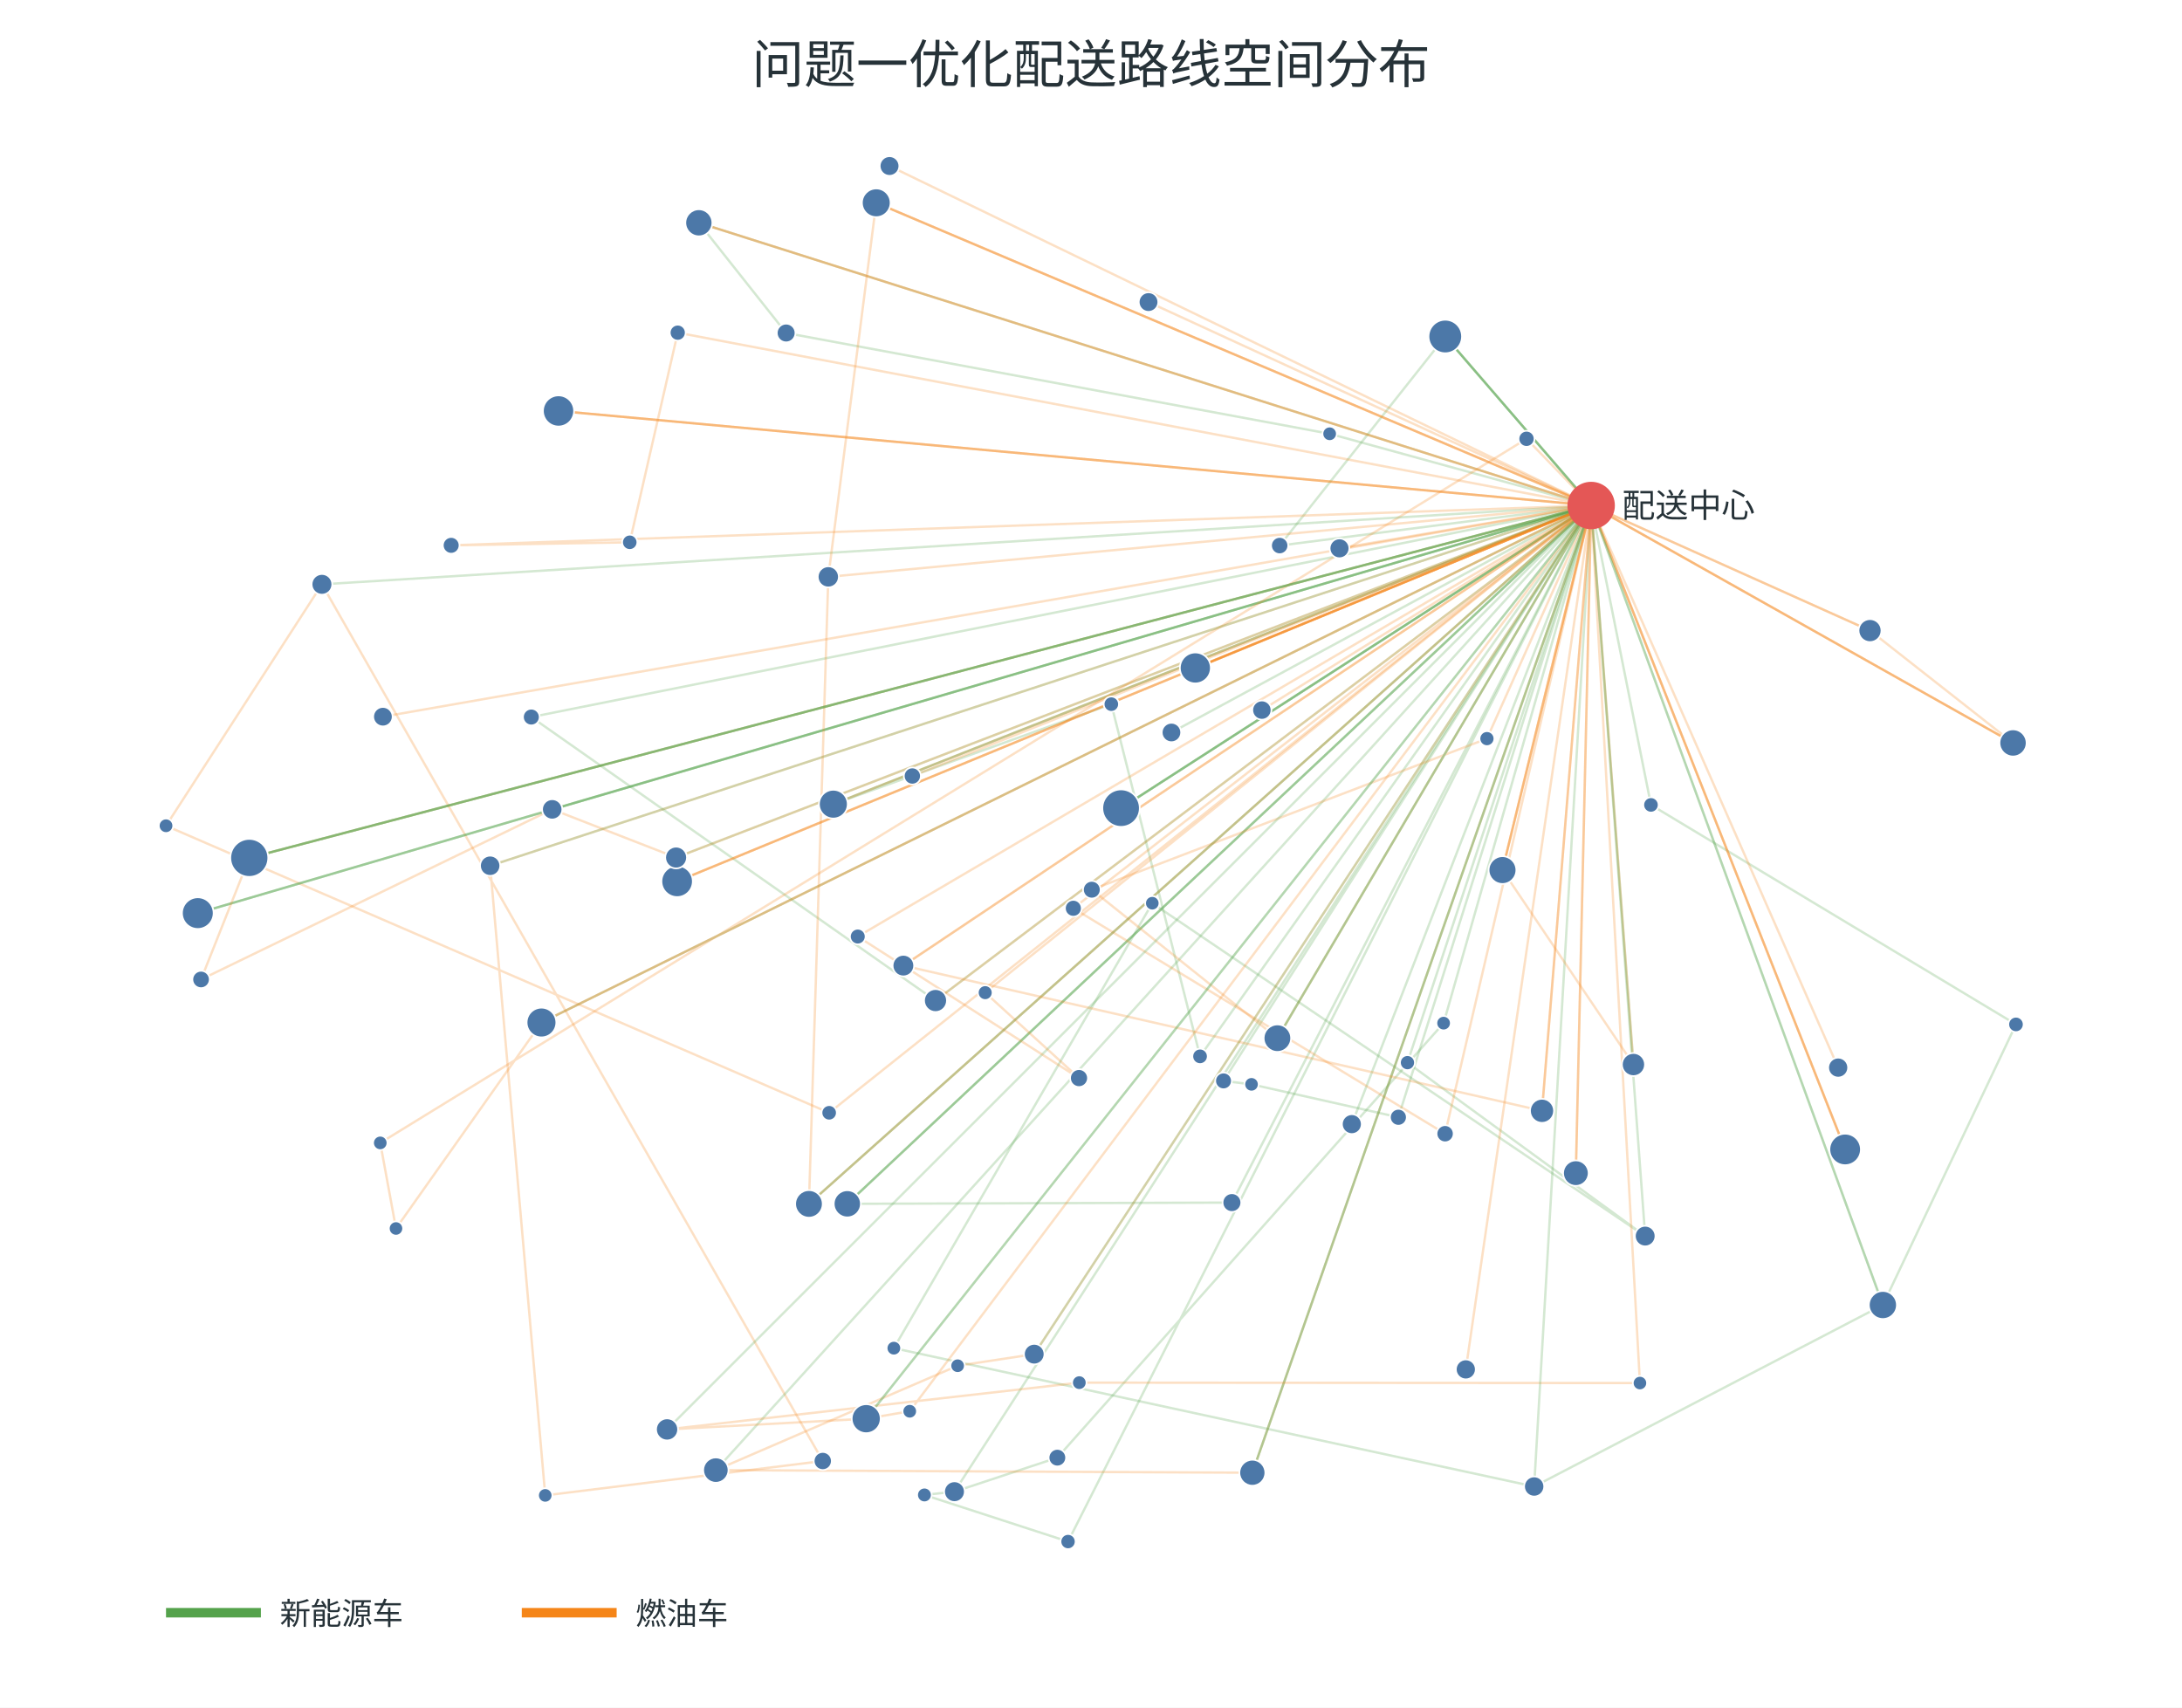
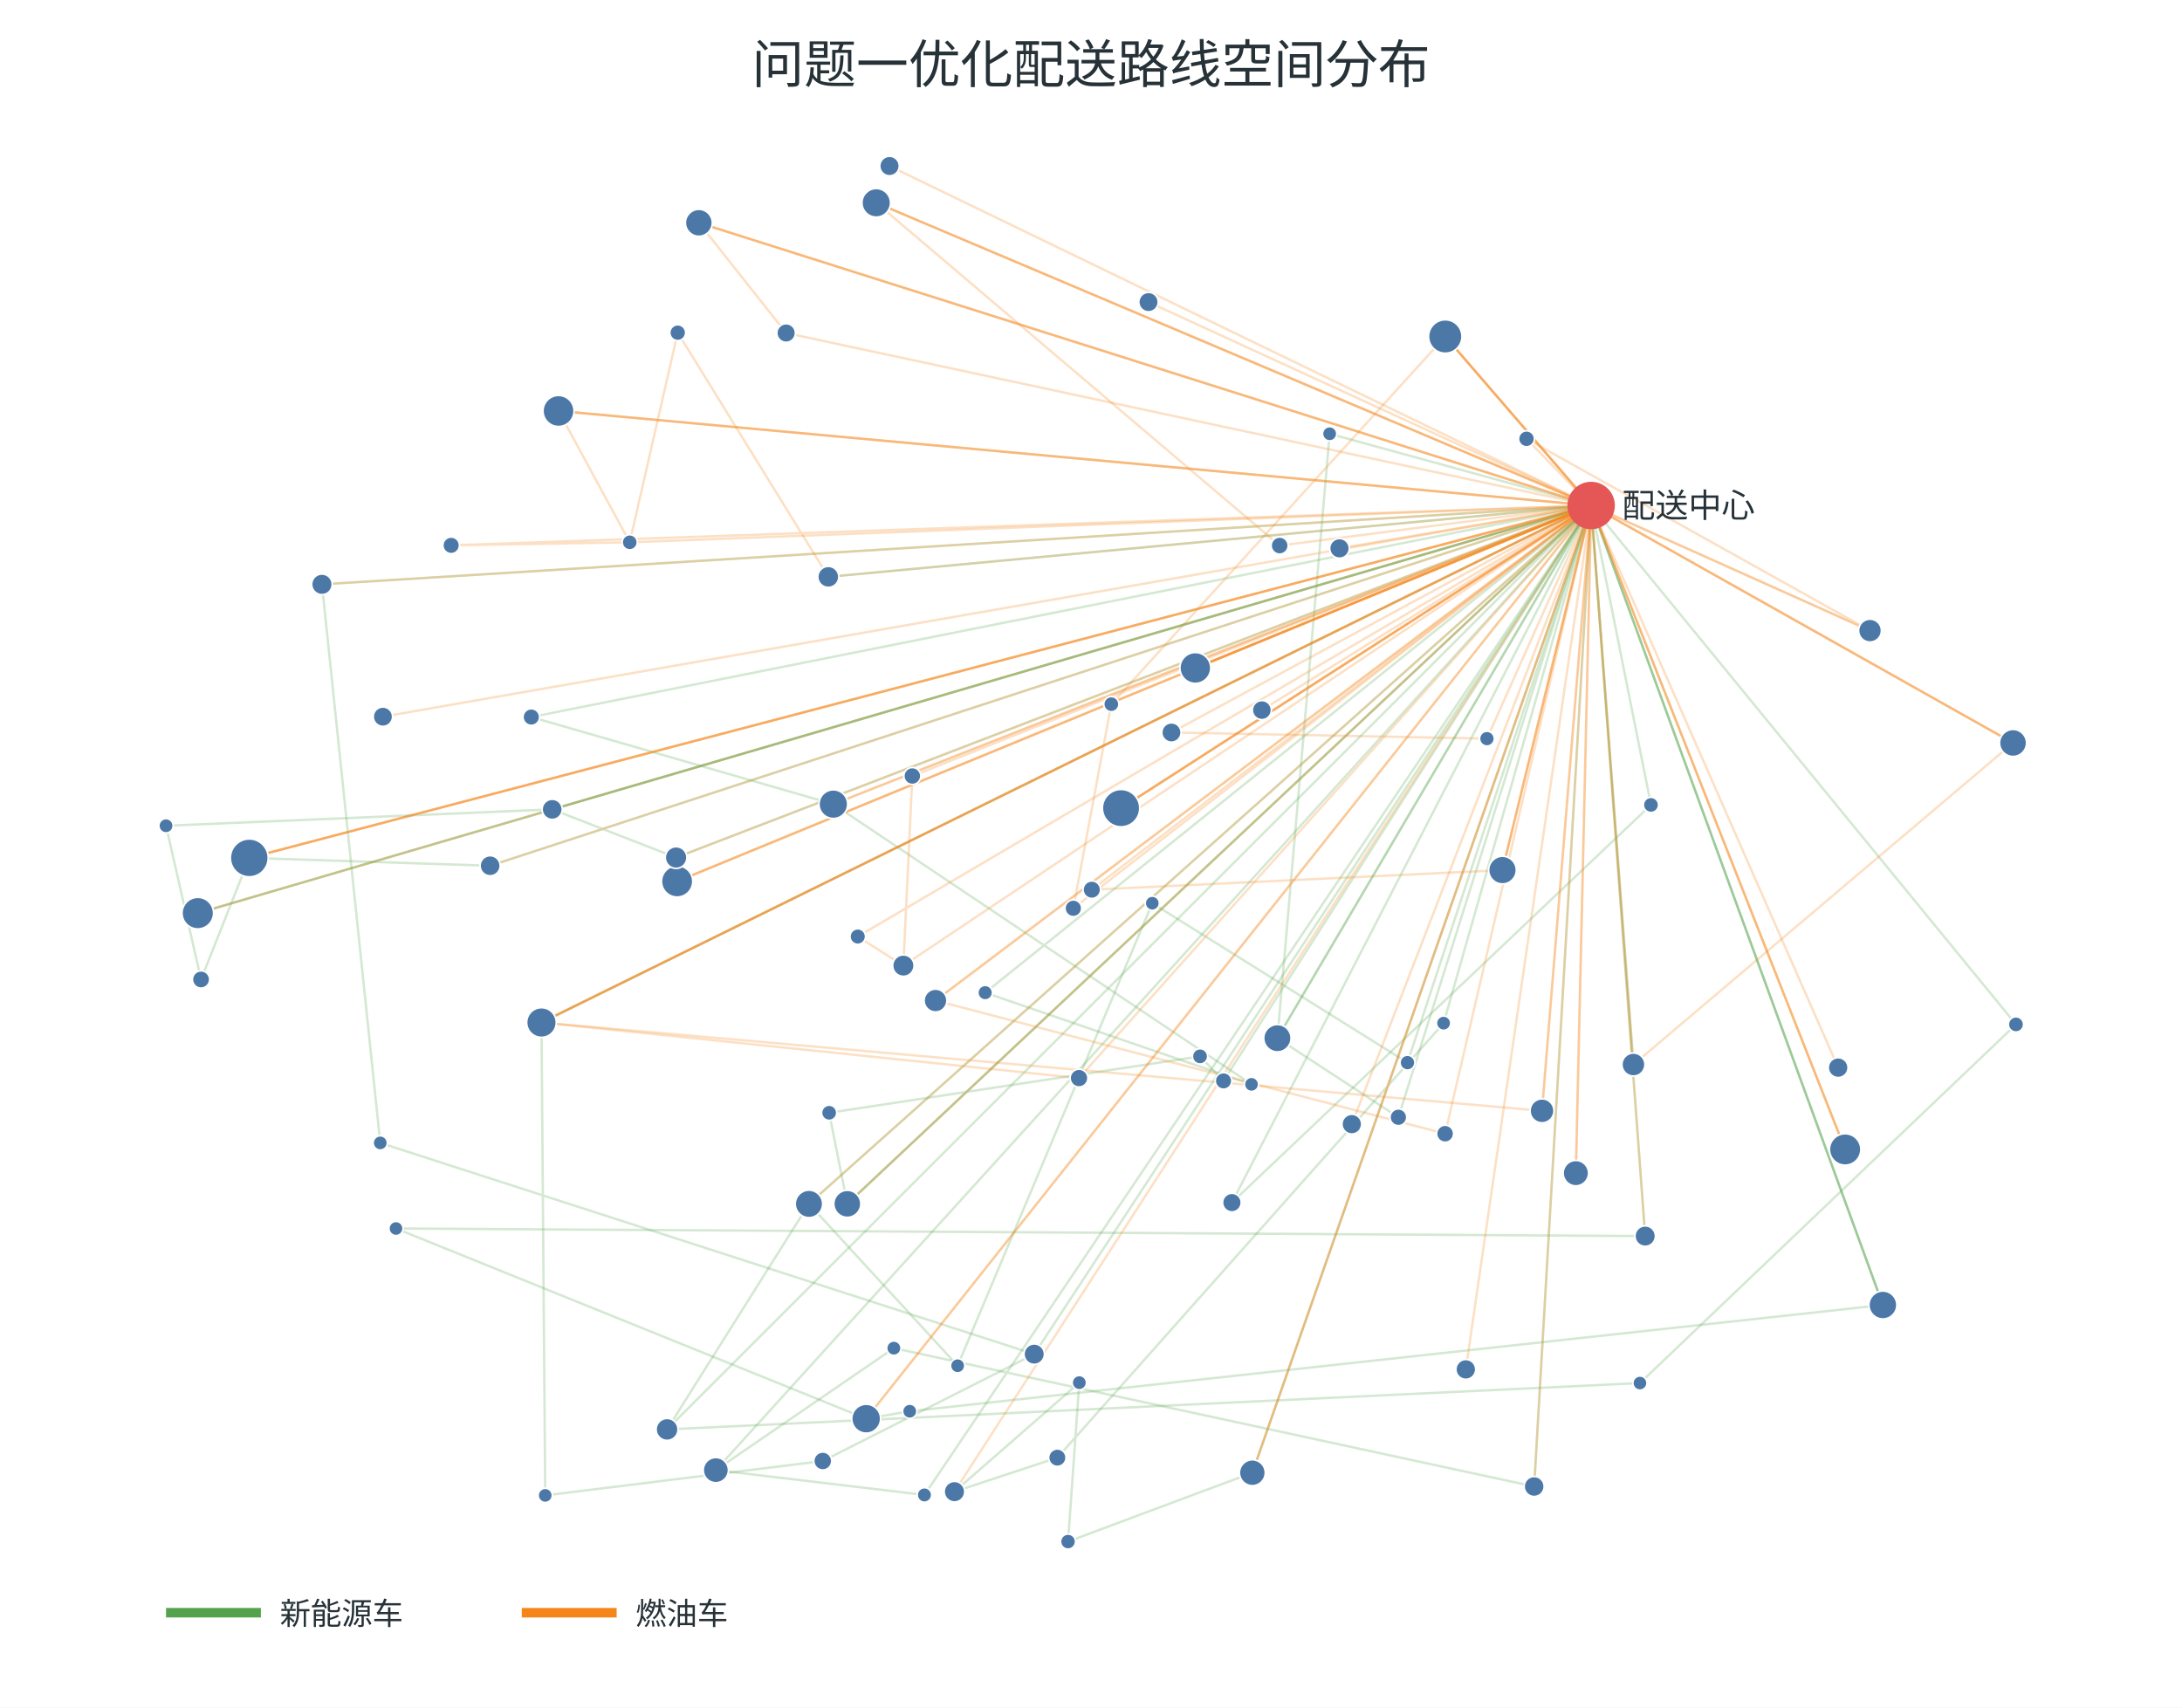
<svg xmlns="http://www.w3.org/2000/svg" width="920" height="720" viewBox="0 0 920 720">
  <rect width="100%" height="100%" fill="white" />
  <g font-family="Microsoft YaHei, SimHei, Arial, sans-serif" fill="#263238">
    <text x="460.0" y="35" text-anchor="middle" font-size="22" font-weight="500">问题一优化配送路线空间分布</text>
-     <polyline points="670.88,213.15 515.88,455.76 527.68,457.21 589.60,471.09 670.88,213.15" fill="none" stroke="#54A24B" stroke-width="1" opacity="0.25" />
-     <polyline points="670.88,213.15 569.97,473.99 670.88,213.15" fill="none" stroke="#54A24B" stroke-width="1" opacity="0.25" />
-     <polyline points="670.88,213.15 608.67,431.41 445.81,614.62 402.43,628.96 389.77,630.34 450.32,650.00 670.88,213.15" fill="none" stroke="#54A24B" stroke-width="1" opacity="0.25" />
-     <polyline points="670.88,213.15 696.10,339.39 850.00,431.94 793.88,550.25 646.85,626.78 376.88,568.45 485.84,380.84 693.66,521.19 593.43,448.06 670.88,213.15" fill="none" stroke="#54A24B" stroke-width="1" opacity="0.25" />
-     <polyline points="670.88,213.15 357.25,507.59 519.41,507.07 670.88,213.15" fill="none" stroke="#54A24B" stroke-width="1" opacity="0.25" />
-     <polyline points="670.88,213.15 505.98,445.41 468.57,296.91 351.36,339.07 670.88,213.15" fill="none" stroke="#54A24B" stroke-width="1" opacity="0.25" />
-     <polyline points="670.88,213.15 560.62,182.90 331.46,140.41 294.66,93.94 670.88,213.15" fill="none" stroke="#54A24B" stroke-width="1" opacity="0.25" />
+     <polyline points="670.88,213.15 850.00,431.94 691.45,583.16 281.26,602.71 341.08,507.62 403.77,575.86 485.84,380.84 593.43,448.06 670.88,213.15" fill="none" stroke="#54A24B" stroke-width="1" opacity="0.25" />
+     <polyline points="670.88,213.15 608.67,431.41 445.81,614.62 402.43,628.96 455.07,582.99 450.32,650.00 528.03,620.97 670.88,213.15" fill="none" stroke="#54A24B" stroke-width="1" opacity="0.25" />
+     <polyline points="670.88,213.15 224.02,302.34 351.36,339.07 527.68,457.21 415.39,418.55 670.88,213.15" fill="none" stroke="#54A24B" stroke-width="1" opacity="0.25" />
+     <polyline points="670.88,213.15 389.77,630.34 301.82,619.87 376.88,568.45 646.85,626.78 670.88,213.15" fill="none" stroke="#54A24B" stroke-width="1" opacity="0.25" />
+     <polyline points="670.88,213.15 301.82,619.87 670.88,213.15" fill="none" stroke="#54A24B" stroke-width="1" opacity="0.25" />
+     <polyline points="670.88,213.15 515.88,455.76 505.98,445.41 349.60,469.20 357.25,507.59 670.88,213.15" fill="none" stroke="#54A24B" stroke-width="1" opacity="0.25" />
+     <polyline points="670.88,213.15 793.88,550.25 383.57,595.05 365.21,598.19 166.96,517.99 693.66,521.19 670.88,213.15" fill="none" stroke="#54A24B" stroke-width="1" opacity="0.25" />
+     <polyline points="670.88,213.15 519.41,507.07 696.10,339.39 670.88,213.15" fill="none" stroke="#54A24B" stroke-width="1" opacity="0.25" />
+     <polyline points="670.88,213.15 285.06,361.58 232.83,341.26 70.00,348.18 84.77,412.99 105.11,361.73 206.66,365.04 670.88,213.15" fill="none" stroke="#54A24B" stroke-width="1" opacity="0.25" />
+     <polyline points="670.88,213.15 560.62,182.90 538.59,437.75 589.60,471.09 670.88,213.15" fill="none" stroke="#54A24B" stroke-width="1" opacity="0.25" />
+     <polyline points="670.88,213.15 135.74,246.38 160.33,481.90 436.06,570.97 346.90,616.03 229.89,630.53 228.30,431.14 670.88,213.15" fill="none" stroke="#54A24B" stroke-width="1" opacity="0.25" />
+     <polyline points="670.88,213.15 609.37,141.88 468.57,296.91 452.55,382.98 670.88,213.15" fill="none" stroke="#F58518" stroke-width="1" opacity="0.25" />
    <polyline points="670.88,213.15 357.25,507.59 670.88,213.15" fill="none" stroke="#54A24B" stroke-width="1" opacity="0.25" />
-     <polyline points="670.88,213.15 357.25,507.59 670.88,213.15" fill="none" stroke="#54A24B" stroke-width="1" opacity="0.25" />
-     <polyline points="670.88,213.15 493.92,308.85 670.88,213.15" fill="none" stroke="#54A24B" stroke-width="1" opacity="0.25" />
-     <polyline points="670.88,213.15 224.02,302.34 394.44,421.88 670.88,213.15" fill="none" stroke="#54A24B" stroke-width="1" opacity="0.25" />
-     <polyline points="670.88,213.15 609.37,141.88 670.88,213.15" fill="none" stroke="#54A24B" stroke-width="1" opacity="0.25" />
-     <polyline points="670.88,213.15 609.37,141.88 670.88,213.15" fill="none" stroke="#54A24B" stroke-width="1" opacity="0.25" />
-     <polyline points="670.88,213.15 609.37,141.88 670.88,213.15" fill="none" stroke="#54A24B" stroke-width="1" opacity="0.25" />
-     <polyline points="670.88,213.15 609.37,141.88 539.55,230.04 670.88,213.15" fill="none" stroke="#54A24B" stroke-width="1" opacity="0.25" />
-     <polyline points="670.88,213.15 472.68,340.75 670.88,213.15" fill="none" stroke="#54A24B" stroke-width="1" opacity="0.25" />
-     <polyline points="670.88,213.15 472.68,340.75 670.88,213.15" fill="none" stroke="#54A24B" stroke-width="1" opacity="0.25" />
-     <polyline points="670.88,213.15 472.68,340.75 670.88,213.15" fill="none" stroke="#54A24B" stroke-width="1" opacity="0.25" />
-     <polyline points="670.88,213.15 472.68,340.75 670.88,213.15" fill="none" stroke="#54A24B" stroke-width="1" opacity="0.25" />
-     <polyline points="670.88,213.15 402.43,628.96 670.88,213.15" fill="none" stroke="#54A24B" stroke-width="1" opacity="0.25" />
-     <polyline points="670.88,213.15 349.60,469.20 70.00,348.18 135.74,246.38 346.90,616.03 229.89,630.53 206.66,365.04 670.88,213.15" fill="none" stroke="#F58518" stroke-width="1" opacity="0.25" />
-     <polyline points="670.88,213.15 301.82,619.87 670.88,213.15" fill="none" stroke="#54A24B" stroke-width="1" opacity="0.25" />
-     <polyline points="670.88,213.15 528.03,620.97 301.82,619.87 403.77,575.86 436.06,570.97 670.88,213.15" fill="none" stroke="#F58518" stroke-width="1" opacity="0.25" />
+     <polyline points="670.88,213.15 357.25,507.59 670.88,213.15" fill="none" stroke="#F58518" stroke-width="1" opacity="0.25" />
+     <polyline points="670.88,213.15 569.97,473.99 670.88,213.15" fill="none" stroke="#F58518" stroke-width="1" opacity="0.25" />
    <polyline points="670.88,213.15 83.40,385.02 670.88,213.15" fill="none" stroke="#54A24B" stroke-width="1" opacity="0.25" />
    <polyline points="670.88,213.15 83.40,385.02 670.88,213.15" fill="none" stroke="#54A24B" stroke-width="1" opacity="0.25" />
-     <polyline points="670.88,213.15 83.40,385.02 670.88,213.15" fill="none" stroke="#54A24B" stroke-width="1" opacity="0.25" />
-     <polyline points="670.88,213.15 609.30,478.03 452.55,382.98 670.88,213.15" fill="none" stroke="#F58518" stroke-width="1" opacity="0.25" />
+     <polyline points="670.88,213.15 83.40,385.02 670.88,213.15" fill="none" stroke="#F58518" stroke-width="1" opacity="0.25" />
+     <polyline points="670.88,213.15 402.43,628.96 670.88,213.15" fill="none" stroke="#F58518" stroke-width="1" opacity="0.25" />
+     <polyline points="670.88,213.15 394.44,421.88 609.30,478.03 670.88,213.15" fill="none" stroke="#F58518" stroke-width="1" opacity="0.25" />
+     <polyline points="670.88,213.15 493.92,308.85 626.94,311.44 670.88,213.15" fill="none" stroke="#F58518" stroke-width="1" opacity="0.25" />
+     <polyline points="670.88,213.15 281.26,602.71 670.88,213.15" fill="none" stroke="#54A24B" stroke-width="1" opacity="0.25" />
+     <polyline points="670.88,213.15 472.68,340.75 670.88,213.15" fill="none" stroke="#F58518" stroke-width="1" opacity="0.25" />
+     <polyline points="670.88,213.15 472.68,340.75 670.88,213.15" fill="none" stroke="#F58518" stroke-width="1" opacity="0.25" />
+     <polyline points="670.88,213.15 472.68,340.75 670.88,213.15" fill="none" stroke="#F58518" stroke-width="1" opacity="0.25" />
+     <polyline points="670.88,213.15 472.68,340.75 670.88,213.15" fill="none" stroke="#F58518" stroke-width="1" opacity="0.25" />
+     <polyline points="670.88,213.15 232.83,341.26 670.88,213.15" fill="none" stroke="#54A24B" stroke-width="1" opacity="0.25" />
+     <polyline points="670.88,213.15 285.06,361.58 670.88,213.15" fill="none" stroke="#F58518" stroke-width="1" opacity="0.25" />
+     <polyline points="670.88,213.15 528.03,620.97 670.88,213.15" fill="none" stroke="#F58518" stroke-width="1" opacity="0.25" />
+     <polyline points="670.88,213.15 528.03,620.97 670.88,213.15" fill="none" stroke="#F58518" stroke-width="1" opacity="0.25" />
+     <polyline points="670.88,213.15 609.37,141.88 670.88,213.15" fill="none" stroke="#F58518" stroke-width="1" opacity="0.25" />
+     <polyline points="670.88,213.15 609.37,141.88 670.88,213.15" fill="none" stroke="#F58518" stroke-width="1" opacity="0.25" />
+     <polyline points="670.88,213.15 609.37,141.88 670.88,213.15" fill="none" stroke="#F58518" stroke-width="1" opacity="0.25" />
+     <polyline points="670.88,213.15 793.88,550.25 670.88,213.15" fill="none" stroke="#54A24B" stroke-width="1" opacity="0.25" />
+     <polyline points="670.88,213.15 793.88,550.25 670.88,213.15" fill="none" stroke="#54A24B" stroke-width="1" opacity="0.25" />
+     <polyline points="670.88,213.15 351.36,339.07 670.88,213.15" fill="none" stroke="#F58518" stroke-width="1" opacity="0.25" />
+     <polyline points="670.88,213.15 351.36,339.07 670.88,213.15" fill="none" stroke="#F58518" stroke-width="1" opacity="0.25" />
+     <polyline points="670.88,213.15 375.05,70.00 670.88,213.15" fill="none" stroke="#F58518" stroke-width="1" opacity="0.25" />
    <polyline points="670.88,213.15 394.44,421.88 670.88,213.15" fill="none" stroke="#F58518" stroke-width="1" opacity="0.25" />
-     <polyline points="670.88,213.15 626.94,311.44 460.34,375.14 538.59,437.75 670.88,213.15" fill="none" stroke="#F58518" stroke-width="1" opacity="0.25" />
-     <polyline points="670.88,213.15 528.03,620.97 670.88,213.15" fill="none" stroke="#54A24B" stroke-width="1" opacity="0.25" />
-     <polyline points="670.88,213.15 528.03,620.97 670.88,213.15" fill="none" stroke="#54A24B" stroke-width="1" opacity="0.25" />
-     <polyline points="670.88,213.15 375.05,70.00 670.88,213.15" fill="none" stroke="#F58518" stroke-width="1" opacity="0.25" />
-     <polyline points="670.88,213.15 691.45,583.16 455.07,582.99 281.26,602.71 365.21,598.19 383.57,595.05 670.88,213.15" fill="none" stroke="#F58518" stroke-width="1" opacity="0.25" />
-     <polyline points="670.88,213.15 788.45,265.89 670.88,213.15" fill="none" stroke="#F58518" stroke-width="1" opacity="0.25" />
-     <polyline points="670.88,213.15 788.45,265.89 848.76,313.26 670.88,213.15" fill="none" stroke="#F58518" stroke-width="1" opacity="0.25" />
-     <polyline points="670.88,213.15 351.36,339.07 670.88,213.15" fill="none" stroke="#54A24B" stroke-width="1" opacity="0.25" />
-     <polyline points="670.88,213.15 351.36,339.07 670.88,213.15" fill="none" stroke="#F58518" stroke-width="1" opacity="0.25" />
-     <polyline points="670.88,213.15 285.06,361.58 670.88,213.15" fill="none" stroke="#54A24B" stroke-width="1" opacity="0.25" />
-     <polyline points="670.88,213.15 285.06,361.58 232.83,341.26 84.77,412.99 105.11,361.73 670.88,213.15" fill="none" stroke="#F58518" stroke-width="1" opacity="0.25" />
-     <polyline points="670.88,213.15 232.83,341.26 670.88,213.15" fill="none" stroke="#54A24B" stroke-width="1" opacity="0.25" />
-     <polyline points="670.88,213.15 643.63,185.02 160.33,481.90 166.96,517.99 228.30,431.14 670.88,213.15" fill="none" stroke="#F58518" stroke-width="1" opacity="0.25" />
-     <polyline points="670.88,213.15 281.26,602.71 670.88,213.15" fill="none" stroke="#54A24B" stroke-width="1" opacity="0.25" />
+     <polyline points="670.88,213.15 341.08,507.62 670.88,213.15" fill="none" stroke="#54A24B" stroke-width="1" opacity="0.25" />
+     <polyline points="670.88,213.15 341.08,507.62 670.88,213.15" fill="none" stroke="#F58518" stroke-width="1" opacity="0.25" />
+     <polyline points="670.88,213.15 646.85,626.78 670.88,213.15" fill="none" stroke="#F58518" stroke-width="1" opacity="0.25" />
+     <polyline points="670.88,213.15 775.03,450.16 670.88,213.15" fill="none" stroke="#F58518" stroke-width="1" opacity="0.25" />
    <polyline points="670.88,213.15 777.97,484.66 670.88,213.15" fill="none" stroke="#F58518" stroke-width="1" opacity="0.25" />
    <polyline points="670.88,213.15 777.97,484.66 670.88,213.15" fill="none" stroke="#F58518" stroke-width="1" opacity="0.25" />
    <polyline points="670.88,213.15 777.97,484.66 670.88,213.15" fill="none" stroke="#F58518" stroke-width="1" opacity="0.25" />
-     <polyline points="670.88,213.15 793.88,550.25 670.88,213.15" fill="none" stroke="#54A24B" stroke-width="1" opacity="0.25" />
-     <polyline points="670.88,213.15 793.88,550.25 670.88,213.15" fill="none" stroke="#54A24B" stroke-width="1" opacity="0.25" />
-     <polyline points="670.88,213.15 415.39,418.55 454.94,454.57 361.66,394.89 670.88,213.15" fill="none" stroke="#F58518" stroke-width="1" opacity="0.25" />
-     <polyline points="670.88,213.15 775.03,450.16 670.88,213.15" fill="none" stroke="#F58518" stroke-width="1" opacity="0.25" />
-     <polyline points="670.88,213.15 646.85,626.78 670.88,213.15" fill="none" stroke="#54A24B" stroke-width="1" opacity="0.25" />
+     <polyline points="670.88,213.15 788.45,265.89 643.63,185.02 670.88,213.15" fill="none" stroke="#F58518" stroke-width="1" opacity="0.25" />
+     <polyline points="670.88,213.15 848.76,313.26 688.71,448.86 670.88,213.15" fill="none" stroke="#F58518" stroke-width="1" opacity="0.25" />
+     <polyline points="670.88,213.15 539.55,230.04 369.45,85.51 670.88,213.15" fill="none" stroke="#F58518" stroke-width="1" opacity="0.25" />
+     <polyline points="670.88,213.15 788.45,265.89 670.88,213.15" fill="none" stroke="#F58518" stroke-width="1" opacity="0.25" />
+     <polyline points="670.88,213.15 135.74,246.38 670.88,213.15" fill="none" stroke="#F58518" stroke-width="1" opacity="0.25" />
+     <polyline points="670.88,213.15 365.21,598.19 670.88,213.15" fill="none" stroke="#F58518" stroke-width="1" opacity="0.25" />
+     <polyline points="670.88,213.15 365.21,598.19 670.88,213.15" fill="none" stroke="#F58518" stroke-width="1" opacity="0.25" />
+     <polyline points="670.88,213.15 460.34,375.14 633.49,366.87 670.88,213.15" fill="none" stroke="#F58518" stroke-width="1" opacity="0.25" />
+     <polyline points="670.88,213.15 190.23,229.94 265.52,228.66 285.75,140.27 349.24,243.23 670.88,213.15" fill="none" stroke="#F58518" stroke-width="1" opacity="0.25" />
+     <polyline points="670.88,213.15 294.66,93.94 331.46,140.41 670.88,213.15" fill="none" stroke="#F58518" stroke-width="1" opacity="0.25" />
+     <polyline points="670.88,213.15 650.16,468.38 228.30,431.14 670.88,213.15" fill="none" stroke="#F58518" stroke-width="1" opacity="0.25" />
+     <polyline points="670.88,213.15 235.49,173.28 265.52,228.66 670.88,213.15" fill="none" stroke="#F58518" stroke-width="1" opacity="0.25" />
+     <polyline points="670.88,213.15 664.43,494.65 670.88,213.15" fill="none" stroke="#F58518" stroke-width="1" opacity="0.25" />
+     <polyline points="670.88,213.15 664.43,494.65 670.88,213.15" fill="none" stroke="#F58518" stroke-width="1" opacity="0.25" />
    <polyline points="670.88,213.15 848.76,313.26 670.88,213.15" fill="none" stroke="#F58518" stroke-width="1" opacity="0.25" />
    <polyline points="670.88,213.15 848.76,313.26 670.88,213.15" fill="none" stroke="#F58518" stroke-width="1" opacity="0.25" />
-     <polyline points="670.88,213.15 135.74,246.38 670.88,213.15" fill="none" stroke="#54A24B" stroke-width="1" opacity="0.25" />
-     <polyline points="670.88,213.15 341.08,507.62 670.88,213.15" fill="none" stroke="#54A24B" stroke-width="1" opacity="0.25" />
-     <polyline points="670.88,213.15 341.08,507.62 670.88,213.15" fill="none" stroke="#54A24B" stroke-width="1" opacity="0.25" />
-     <polyline points="670.88,213.15 341.08,507.62 349.24,243.23 369.45,85.51 670.88,213.15" fill="none" stroke="#F58518" stroke-width="1" opacity="0.25" />
-     <polyline points="670.88,213.15 664.43,494.65 670.88,213.15" fill="none" stroke="#F58518" stroke-width="1" opacity="0.25" />
-     <polyline points="670.88,213.15 664.43,494.65 670.88,213.15" fill="none" stroke="#F58518" stroke-width="1" opacity="0.25" />
    <polyline points="670.88,213.15 235.49,173.28 670.88,213.15" fill="none" stroke="#F58518" stroke-width="1" opacity="0.25" />
    <polyline points="670.88,213.15 235.49,173.28 670.88,213.15" fill="none" stroke="#F58518" stroke-width="1" opacity="0.25" />
-     <polyline points="670.88,213.15 235.49,173.28 670.88,213.15" fill="none" stroke="#F58518" stroke-width="1" opacity="0.25" />
+     <polyline points="670.88,213.15 436.06,570.97 670.88,213.15" fill="none" stroke="#54A24B" stroke-width="1" opacity="0.25" />
+     <polyline points="670.88,213.15 538.59,437.75 670.88,213.15" fill="none" stroke="#54A24B" stroke-width="1" opacity="0.25" />
+     <polyline points="670.88,213.15 538.59,437.75 670.88,213.15" fill="none" stroke="#54A24B" stroke-width="1" opacity="0.25" />
    <polyline points="670.88,213.15 294.66,93.94 670.88,213.15" fill="none" stroke="#F58518" stroke-width="1" opacity="0.25" />
    <polyline points="670.88,213.15 294.66,93.94 670.88,213.15" fill="none" stroke="#F58518" stroke-width="1" opacity="0.25" />
    <polyline points="670.88,213.15 503.99,281.64 670.88,213.15" fill="none" stroke="#F58518" stroke-width="1" opacity="0.25" />
    <polyline points="670.88,213.15 503.99,281.64 670.88,213.15" fill="none" stroke="#F58518" stroke-width="1" opacity="0.25" />
    <polyline points="670.88,213.15 503.99,281.64 670.88,213.15" fill="none" stroke="#F58518" stroke-width="1" opacity="0.25" />
+     <polyline points="670.88,213.15 105.11,361.73 670.88,213.15" fill="none" stroke="#F58518" stroke-width="1" opacity="0.25" />
+     <polyline points="670.88,213.15 105.11,361.73 670.88,213.15" fill="none" stroke="#F58518" stroke-width="1" opacity="0.25" />
+     <polyline points="670.88,213.15 105.11,361.73 670.88,213.15" fill="none" stroke="#F58518" stroke-width="1" opacity="0.25" />
+     <polyline points="670.88,213.15 105.11,361.73 670.88,213.15" fill="none" stroke="#F58518" stroke-width="1" opacity="0.25" />
    <polyline points="670.88,213.15 532.05,299.41 670.88,213.15" fill="none" stroke="#F58518" stroke-width="1" opacity="0.25" />
-     <polyline points="670.88,213.15 538.59,437.75 670.88,213.15" fill="none" stroke="#54A24B" stroke-width="1" opacity="0.25" />
-     <polyline points="670.88,213.15 538.59,437.75 670.88,213.15" fill="none" stroke="#54A24B" stroke-width="1" opacity="0.25" />
-     <polyline points="670.88,213.15 190.23,229.94 265.52,228.66 285.75,140.27 670.88,213.15" fill="none" stroke="#F58518" stroke-width="1" opacity="0.25" />
+     <polyline points="670.88,213.15 688.71,448.86 670.88,213.15" fill="none" stroke="#54A24B" stroke-width="1" opacity="0.25" />
+     <polyline points="670.88,213.15 228.30,431.14 454.94,454.57 670.88,213.15" fill="none" stroke="#F58518" stroke-width="1" opacity="0.25" />
+     <polyline points="670.88,213.15 161.45,302.19 670.88,213.15" fill="none" stroke="#F58518" stroke-width="1" opacity="0.25" />
    <polyline points="670.88,213.15 650.16,468.38 670.88,213.15" fill="none" stroke="#F58518" stroke-width="1" opacity="0.25" />
-     <polyline points="670.88,213.15 650.16,468.38 380.89,407.15 670.88,213.15" fill="none" stroke="#F58518" stroke-width="1" opacity="0.25" />
-     <polyline points="670.88,213.15 688.71,448.86 670.88,213.15" fill="none" stroke="#54A24B" stroke-width="1" opacity="0.25" />
-     <polyline points="670.88,213.15 688.71,448.86 633.49,366.87 670.88,213.15" fill="none" stroke="#F58518" stroke-width="1" opacity="0.25" />
-     <polyline points="670.88,213.15 349.24,243.23 670.88,213.15" fill="none" stroke="#F58518" stroke-width="1" opacity="0.25" />
-     <polyline points="670.88,213.15 365.21,598.19 670.88,213.15" fill="none" stroke="#54A24B" stroke-width="1" opacity="0.25" />
-     <polyline points="670.88,213.15 365.21,598.19 670.88,213.15" fill="none" stroke="#54A24B" stroke-width="1" opacity="0.25" />
-     <polyline points="670.88,213.15 633.49,366.87 670.88,213.15" fill="none" stroke="#F58518" stroke-width="1" opacity="0.25" />
-     <polyline points="670.88,213.15 633.49,366.87 670.88,213.15" fill="none" stroke="#F58518" stroke-width="1" opacity="0.25" />
-     <polyline points="670.88,213.15 161.45,302.19 670.88,213.15" fill="none" stroke="#F58518" stroke-width="1" opacity="0.25" />
-     <polyline points="670.88,213.15 436.06,570.97 670.88,213.15" fill="none" stroke="#54A24B" stroke-width="1" opacity="0.25" />
-     <polyline points="670.88,213.15 105.11,361.73 670.88,213.15" fill="none" stroke="#54A24B" stroke-width="1" opacity="0.25" />
-     <polyline points="670.88,213.15 105.11,361.73 670.88,213.15" fill="none" stroke="#54A24B" stroke-width="1" opacity="0.25" />
-     <polyline points="670.88,213.15 105.11,361.73 670.88,213.15" fill="none" stroke="#54A24B" stroke-width="1" opacity="0.25" />
-     <polyline points="670.88,213.15 105.11,361.73 670.88,213.15" fill="none" stroke="#54A24B" stroke-width="1" opacity="0.25" />
+     <polyline points="670.88,213.15 349.24,243.23 670.88,213.15" fill="none" stroke="#54A24B" stroke-width="1" opacity="0.25" />
+     <polyline points="670.88,213.15 206.66,365.04 670.88,213.15" fill="none" stroke="#F58518" stroke-width="1" opacity="0.25" />
    <polyline points="670.88,213.15 369.45,85.51 670.88,213.15" fill="none" stroke="#F58518" stroke-width="1" opacity="0.25" />
    <polyline points="670.88,213.15 369.45,85.51 670.88,213.15" fill="none" stroke="#F58518" stroke-width="1" opacity="0.25" />
-     <polyline points="670.88,213.15 564.77,231.20 670.88,213.15" fill="none" stroke="#F58518" stroke-width="1" opacity="0.25" />
+     <polyline points="670.88,213.15 228.30,431.14 670.88,213.15" fill="none" stroke="#F58518" stroke-width="1" opacity="0.25" />
+     <polyline points="670.88,213.15 228.30,431.14 670.88,213.15" fill="none" stroke="#F58518" stroke-width="1" opacity="0.25" />
+     <polyline points="670.88,213.15 384.67,327.20 380.89,407.15 361.66,394.89 670.88,213.15" fill="none" stroke="#F58518" stroke-width="1" opacity="0.25" />
+     <polyline points="670.88,213.15 693.66,521.19 670.88,213.15" fill="none" stroke="#F58518" stroke-width="1" opacity="0.25" />
    <polyline points="670.88,213.15 285.50,371.63 670.88,213.15" fill="none" stroke="#F58518" stroke-width="1" opacity="0.25" />
    <polyline points="670.88,213.15 285.50,371.63 670.88,213.15" fill="none" stroke="#F58518" stroke-width="1" opacity="0.25" />
    <polyline points="670.88,213.15 285.50,371.63 670.88,213.15" fill="none" stroke="#F58518" stroke-width="1" opacity="0.25" />
    <polyline points="670.88,213.15 618.03,577.40 670.88,213.15" fill="none" stroke="#F58518" stroke-width="1" opacity="0.25" />
+     <polyline points="670.88,213.15 633.49,366.87 670.88,213.15" fill="none" stroke="#F58518" stroke-width="1" opacity="0.25" />
+     <polyline points="670.88,213.15 633.49,366.87 670.88,213.15" fill="none" stroke="#F58518" stroke-width="1" opacity="0.25" />
    <polyline points="670.88,213.15 380.89,407.15 670.88,213.15" fill="none" stroke="#F58518" stroke-width="1" opacity="0.25" />
-     <polyline points="670.88,213.15 693.66,521.19 670.88,213.15" fill="none" stroke="#54A24B" stroke-width="1" opacity="0.25" />
    <polyline points="670.88,213.15 484.25,127.37 670.88,213.15" fill="none" stroke="#F58518" stroke-width="1" opacity="0.25" />
-     <polyline points="670.88,213.15 384.67,327.20 670.88,213.15" fill="none" stroke="#F58518" stroke-width="1" opacity="0.25" />
-     <polyline points="670.88,213.15 206.66,365.04 670.88,213.15" fill="none" stroke="#54A24B" stroke-width="1" opacity="0.25" />
-     <polyline points="670.88,213.15 228.30,431.14 670.88,213.15" fill="none" stroke="#54A24B" stroke-width="1" opacity="0.25" />
-     <polyline points="670.88,213.15 228.30,431.14 670.88,213.15" fill="none" stroke="#F58518" stroke-width="1" opacity="0.25" />
+     <polyline points="670.88,213.15 564.77,231.20 670.88,213.15" fill="none" stroke="#F58518" stroke-width="1" opacity="0.25" />
    <circle cx="485.84" cy="380.84" r="3.01" fill="#4C78A8" stroke="white" stroke-width="0.7" />
    <circle cx="415.39" cy="418.55" r="3.10" fill="#4C78A8" stroke="white" stroke-width="0.7" />
    <circle cx="384.67" cy="327.20" r="3.59" fill="#4C78A8" stroke="white" stroke-width="0.7" />
    <circle cx="361.66" cy="394.89" r="3.30" fill="#4C78A8" stroke="white" stroke-width="0.7" />
    <circle cx="394.44" cy="421.88" r="4.83" fill="#4C78A8" stroke="white" stroke-width="0.7" />
    <circle cx="351.36" cy="339.07" r="6.06" fill="#4C78A8" stroke="white" stroke-width="0.7" />
    <circle cx="472.68" cy="340.75" r="7.89" fill="#4C78A8" stroke="white" stroke-width="0.7" />
    <circle cx="493.92" cy="308.85" r="4.09" fill="#4C78A8" stroke="white" stroke-width="0.7" />
    <circle cx="380.89" cy="407.15" r="4.54" fill="#4C78A8" stroke="white" stroke-width="0.7" />
    <circle cx="452.55" cy="382.98" r="3.54" fill="#4C78A8" stroke="white" stroke-width="0.7" />
    <circle cx="460.34" cy="375.14" r="3.71" fill="#4C78A8" stroke="white" stroke-width="0.7" />
    <circle cx="468.57" cy="296.91" r="3.22" fill="#4C78A8" stroke="white" stroke-width="0.7" />
    <circle cx="608.67" cy="431.41" r="3.03" fill="#4C78A8" stroke="white" stroke-width="0.7" />
    <circle cx="166.96" cy="517.99" r="3.00" fill="#4C78A8" stroke="white" stroke-width="0.7" />
    <circle cx="190.23" cy="229.94" r="3.52" fill="#4C78A8" stroke="white" stroke-width="0.7" />
    <circle cx="532.05" cy="299.41" r="4.04" fill="#4C78A8" stroke="white" stroke-width="0.7" />
    <circle cx="403.77" cy="575.86" r="3.02" fill="#4C78A8" stroke="white" stroke-width="0.7" />
    <circle cx="436.06" cy="570.97" r="4.33" fill="#4C78A8" stroke="white" stroke-width="0.7" />
    <circle cx="693.66" cy="521.19" r="4.34" fill="#4C78A8" stroke="white" stroke-width="0.7" />
    <circle cx="285.75" cy="140.27" r="3.36" fill="#4C78A8" stroke="white" stroke-width="0.7" />
    <circle cx="626.94" cy="311.44" r="3.14" fill="#4C78A8" stroke="white" stroke-width="0.7" />
    <circle cx="538.59" cy="437.75" r="5.78" fill="#4C78A8" stroke="white" stroke-width="0.7" />
    <circle cx="450.32" cy="650.00" r="3.18" fill="#4C78A8" stroke="white" stroke-width="0.7" />
    <circle cx="349.60" cy="469.20" r="3.22" fill="#4C78A8" stroke="white" stroke-width="0.7" />
    <circle cx="593.43" cy="448.06" r="3.15" fill="#4C78A8" stroke="white" stroke-width="0.7" />
    <circle cx="445.81" cy="614.62" r="3.69" fill="#4C78A8" stroke="white" stroke-width="0.7" />
    <circle cx="135.74" cy="246.38" r="4.36" fill="#4C78A8" stroke="white" stroke-width="0.7" />
    <circle cx="850.00" cy="431.94" r="3.23" fill="#4C78A8" stroke="white" stroke-width="0.7" />
    <circle cx="224.02" cy="302.34" r="3.52" fill="#4C78A8" stroke="white" stroke-width="0.7" />
    <circle cx="281.26" cy="602.71" r="4.65" fill="#4C78A8" stroke="white" stroke-width="0.7" />
    <circle cx="161.45" cy="302.19" r="4.10" fill="#4C78A8" stroke="white" stroke-width="0.7" />
    <circle cx="375.05" cy="70.00" r="4.14" fill="#4C78A8" stroke="white" stroke-width="0.7" />
    <circle cx="357.25" cy="507.59" r="5.71" fill="#4C78A8" stroke="white" stroke-width="0.7" />
    <circle cx="650.16" cy="468.38" r="5.07" fill="#4C78A8" stroke="white" stroke-width="0.7" />
    <circle cx="688.71" cy="448.86" r="4.87" fill="#4C78A8" stroke="white" stroke-width="0.7" />
    <circle cx="664.43" cy="494.65" r="5.38" fill="#4C78A8" stroke="white" stroke-width="0.7" />
    <circle cx="402.43" cy="628.96" r="4.36" fill="#4C78A8" stroke="white" stroke-width="0.7" />
    <circle cx="564.77" cy="231.20" r="4.17" fill="#4C78A8" stroke="white" stroke-width="0.7" />
    <circle cx="503.99" cy="281.64" r="6.52" fill="#4C78A8" stroke="white" stroke-width="0.7" />
    <circle cx="788.45" cy="265.89" r="4.84" fill="#4C78A8" stroke="white" stroke-width="0.7" />
    <circle cx="228.30" cy="431.14" r="6.26" fill="#4C78A8" stroke="white" stroke-width="0.7" />
    <circle cx="349.24" cy="243.23" r="4.45" fill="#4C78A8" stroke="white" stroke-width="0.7" />
    <circle cx="341.08" cy="507.62" r="5.80" fill="#4C78A8" stroke="white" stroke-width="0.7" />
    <circle cx="633.49" cy="366.87" r="5.85" fill="#4C78A8" stroke="white" stroke-width="0.7" />
    <circle cx="365.21" cy="598.19" r="6.10" fill="#4C78A8" stroke="white" stroke-width="0.7" />
    <circle cx="105.11" cy="361.73" r="8.00" fill="#4C78A8" stroke="white" stroke-width="0.7" />
    <circle cx="793.88" cy="550.25" r="5.90" fill="#4C78A8" stroke="white" stroke-width="0.7" />
    <circle cx="848.76" cy="313.26" r="5.71" fill="#4C78A8" stroke="white" stroke-width="0.7" />
    <circle cx="775.03" cy="450.16" r="4.20" fill="#4C78A8" stroke="white" stroke-width="0.7" />
    <circle cx="83.40" cy="385.02" r="6.67" fill="#4C78A8" stroke="white" stroke-width="0.7" />
    <circle cx="609.37" cy="141.88" r="7.06" fill="#4C78A8" stroke="white" stroke-width="0.7" />
    <circle cx="528.03" cy="620.97" r="5.47" fill="#4C78A8" stroke="white" stroke-width="0.7" />
    <circle cx="285.50" cy="371.63" r="6.61" fill="#4C78A8" stroke="white" stroke-width="0.7" />
    <circle cx="235.49" cy="173.28" r="6.56" fill="#4C78A8" stroke="white" stroke-width="0.7" />
    <circle cx="777.97" cy="484.66" r="6.63" fill="#4C78A8" stroke="white" stroke-width="0.7" />
    <circle cx="294.66" cy="93.94" r="5.69" fill="#4C78A8" stroke="white" stroke-width="0.7" />
    <circle cx="569.97" cy="473.99" r="4.18" fill="#4C78A8" stroke="white" stroke-width="0.7" />
    <circle cx="618.03" cy="577.40" r="4.20" fill="#4C78A8" stroke="white" stroke-width="0.7" />
    <circle cx="369.45" cy="85.51" r="6.04" fill="#4C78A8" stroke="white" stroke-width="0.7" />
    <circle cx="331.46" cy="140.41" r="3.94" fill="#4C78A8" stroke="white" stroke-width="0.7" />
    <circle cx="301.82" cy="619.87" r="5.33" fill="#4C78A8" stroke="white" stroke-width="0.7" />
    <circle cx="206.66" cy="365.04" r="4.26" fill="#4C78A8" stroke="white" stroke-width="0.7" />
    <circle cx="484.25" cy="127.37" r="4.12" fill="#4C78A8" stroke="white" stroke-width="0.7" />
    <circle cx="232.83" cy="341.26" r="4.27" fill="#4C78A8" stroke="white" stroke-width="0.7" />
    <circle cx="285.06" cy="361.58" r="4.59" fill="#4C78A8" stroke="white" stroke-width="0.7" />
    <circle cx="646.85" cy="626.78" r="4.24" fill="#4C78A8" stroke="white" stroke-width="0.7" />
    <circle cx="515.88" cy="455.76" r="3.51" fill="#4C78A8" stroke="white" stroke-width="0.7" />
    <circle cx="346.90" cy="616.03" r="3.81" fill="#4C78A8" stroke="white" stroke-width="0.7" />
    <circle cx="454.94" cy="454.57" r="3.77" fill="#4C78A8" stroke="white" stroke-width="0.7" />
    <circle cx="519.41" cy="507.07" r="3.95" fill="#4C78A8" stroke="white" stroke-width="0.7" />
    <circle cx="265.52" cy="228.66" r="3.21" fill="#4C78A8" stroke="white" stroke-width="0.7" />
    <circle cx="589.60" cy="471.09" r="3.55" fill="#4C78A8" stroke="white" stroke-width="0.7" />
    <circle cx="609.30" cy="478.03" r="3.61" fill="#4C78A8" stroke="white" stroke-width="0.7" />
    <circle cx="643.63" cy="185.02" r="3.38" fill="#4C78A8" stroke="white" stroke-width="0.7" />
    <circle cx="84.77" cy="412.99" r="3.66" fill="#4C78A8" stroke="white" stroke-width="0.7" />
    <circle cx="505.98" cy="445.41" r="3.24" fill="#4C78A8" stroke="white" stroke-width="0.7" />
    <circle cx="696.10" cy="339.39" r="3.22" fill="#4C78A8" stroke="white" stroke-width="0.7" />
    <circle cx="389.77" cy="630.34" r="3.07" fill="#4C78A8" stroke="white" stroke-width="0.7" />
    <circle cx="560.62" cy="182.90" r="3.03" fill="#4C78A8" stroke="white" stroke-width="0.7" />
    <circle cx="160.33" cy="481.90" r="3.02" fill="#4C78A8" stroke="white" stroke-width="0.7" />
    <circle cx="70.00" cy="348.18" r="3.04" fill="#4C78A8" stroke="white" stroke-width="0.7" />
    <circle cx="383.57" cy="595.05" r="3.03" fill="#4C78A8" stroke="white" stroke-width="0.7" />
    <circle cx="539.55" cy="230.04" r="3.62" fill="#4C78A8" stroke="white" stroke-width="0.7" />
    <circle cx="455.07" cy="582.99" r="3.04" fill="#4C78A8" stroke="white" stroke-width="0.7" />
    <circle cx="691.45" cy="583.16" r="3.00" fill="#4C78A8" stroke="white" stroke-width="0.7" />
    <circle cx="376.88" cy="568.45" r="3.04" fill="#4C78A8" stroke="white" stroke-width="0.7" />
    <circle cx="527.68" cy="457.21" r="3.01" fill="#4C78A8" stroke="white" stroke-width="0.7" />
    <circle cx="229.89" cy="630.53" r="3.01" fill="#4C78A8" stroke="white" stroke-width="0.7" />
    <circle cx="670.88" cy="213.15" r="10" fill="#E45756" />
    <text x="683.88" y="218.15" font-size="14">配送中心</text>
    <line x1="70" y1="680" x2="110" y2="680" stroke="#54A24B" stroke-width="4" />
    <text x="118" y="685" font-size="13">新能源车</text>
    <line x1="220" y1="680" x2="260" y2="680" stroke="#F58518" stroke-width="4" />
    <text x="268" y="685" font-size="13">燃油车</text>
  </g>
</svg>
